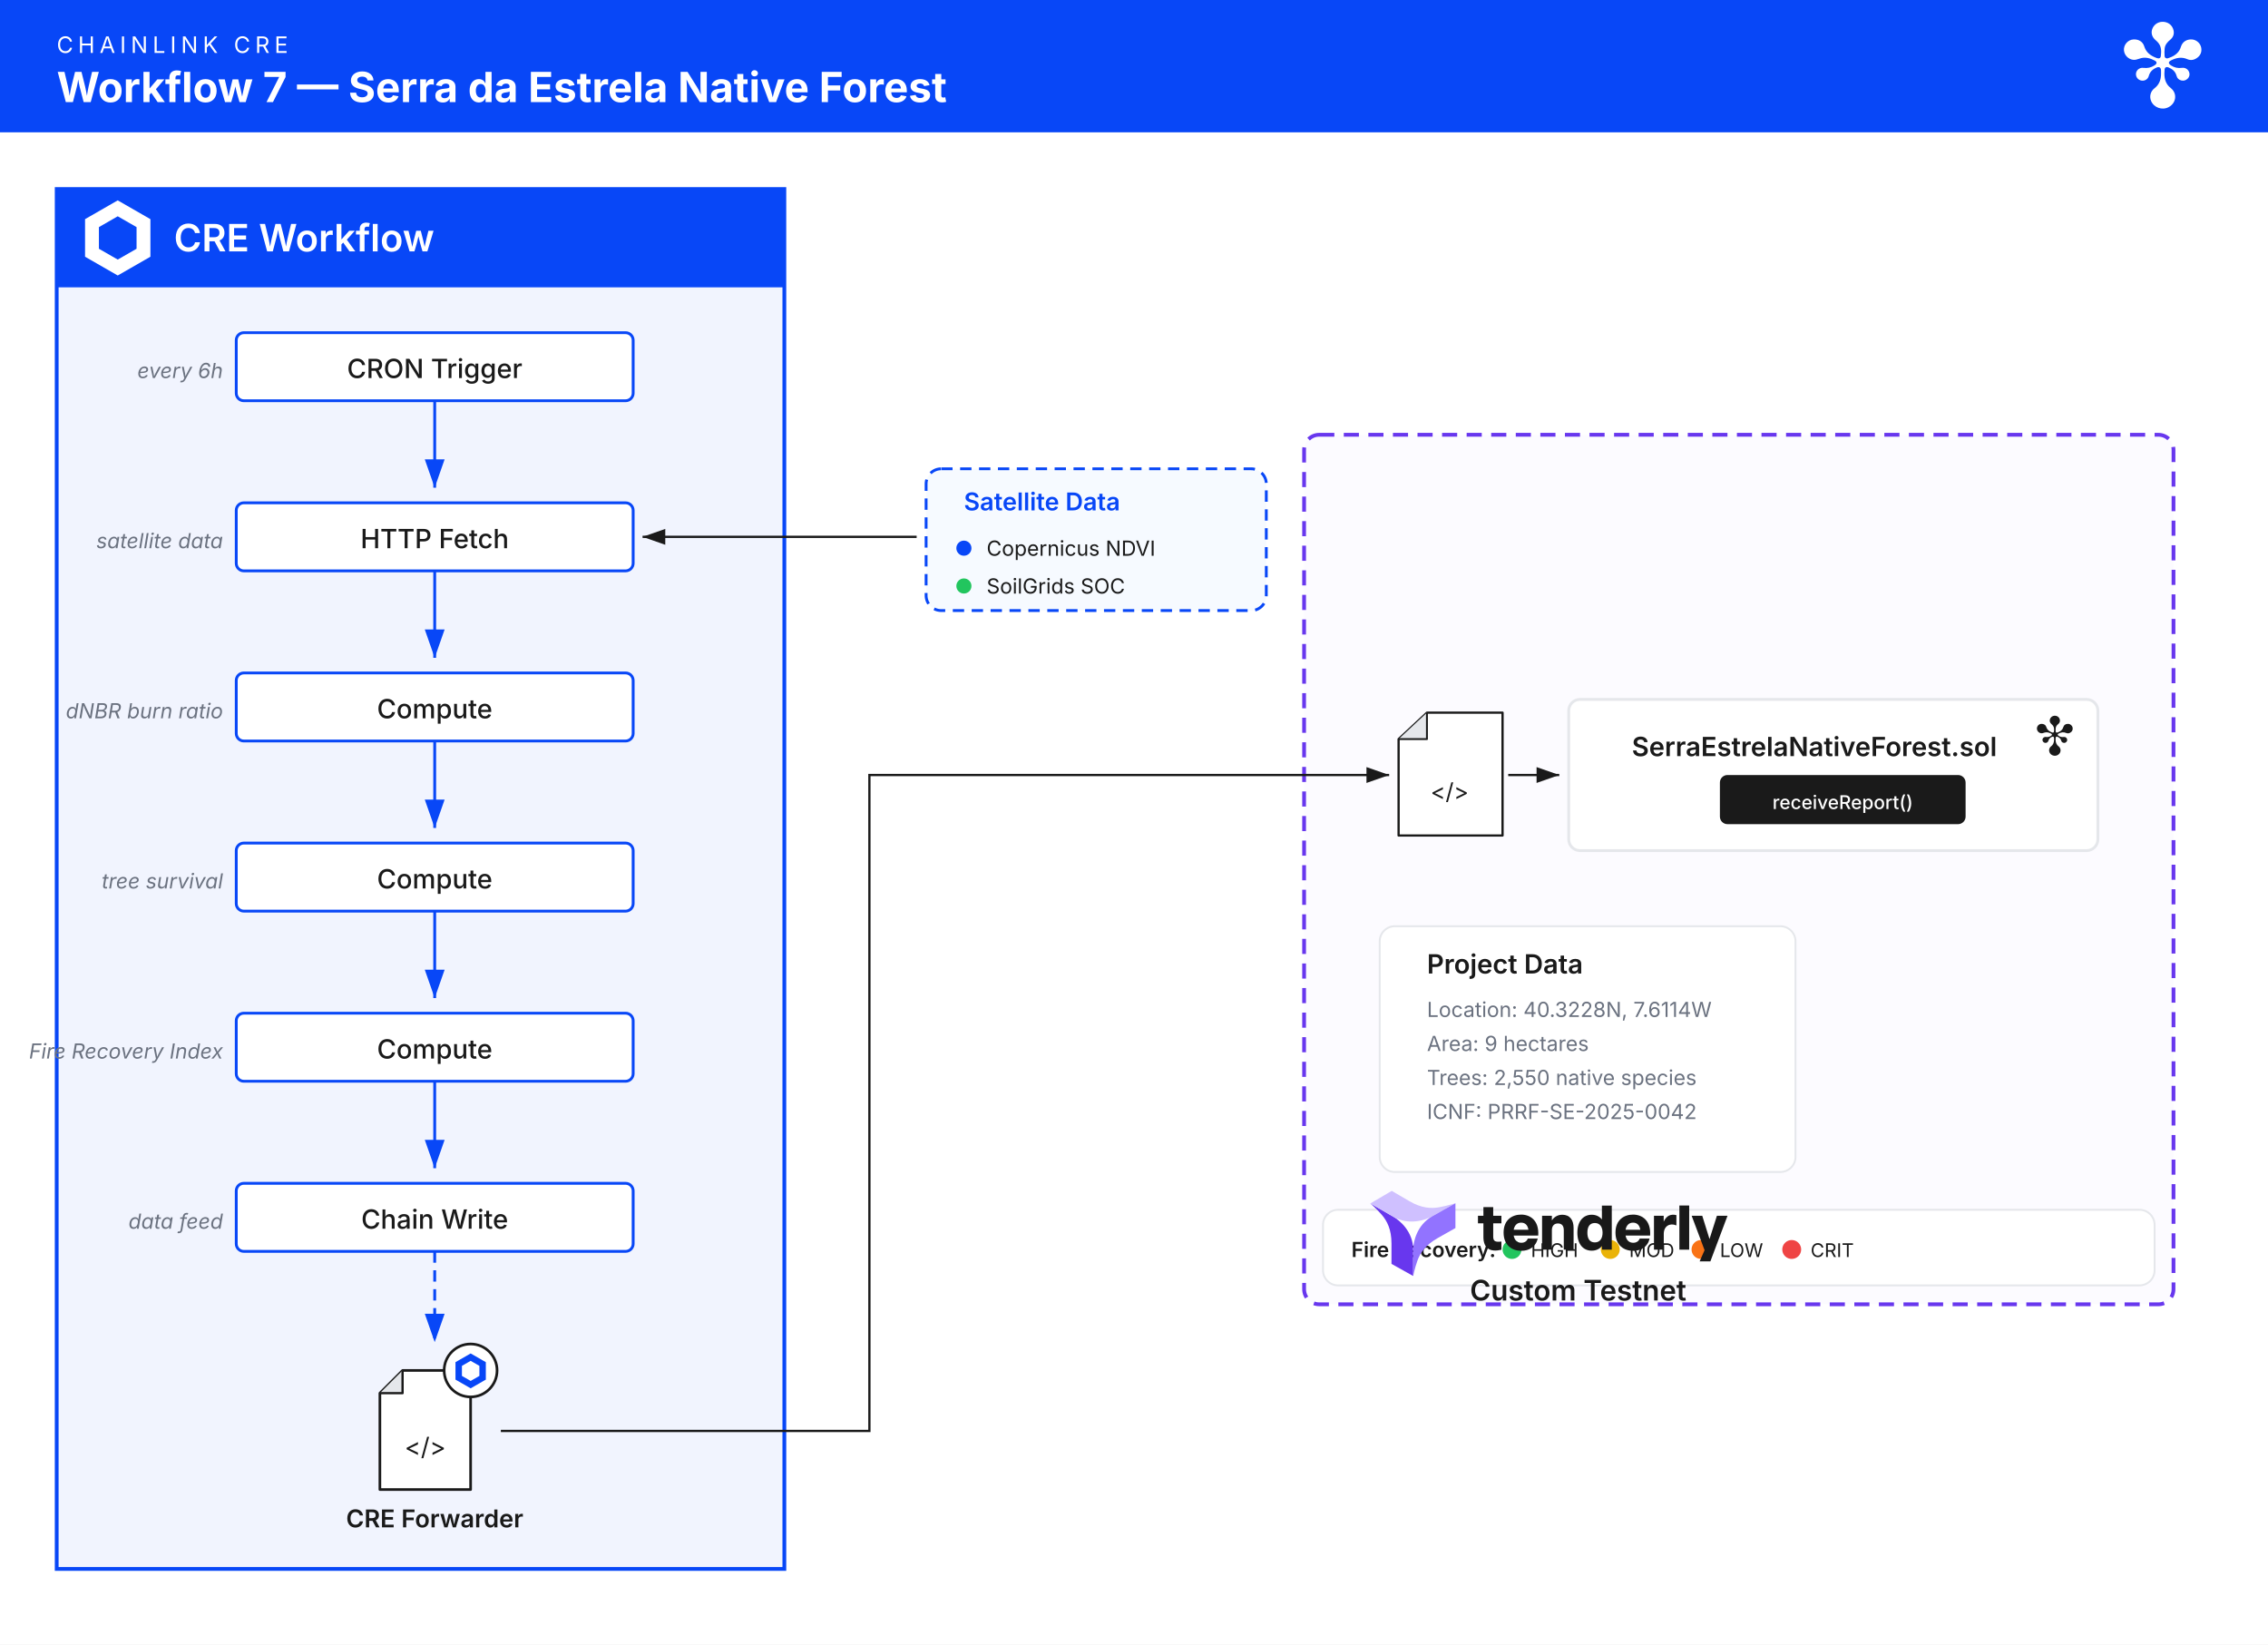
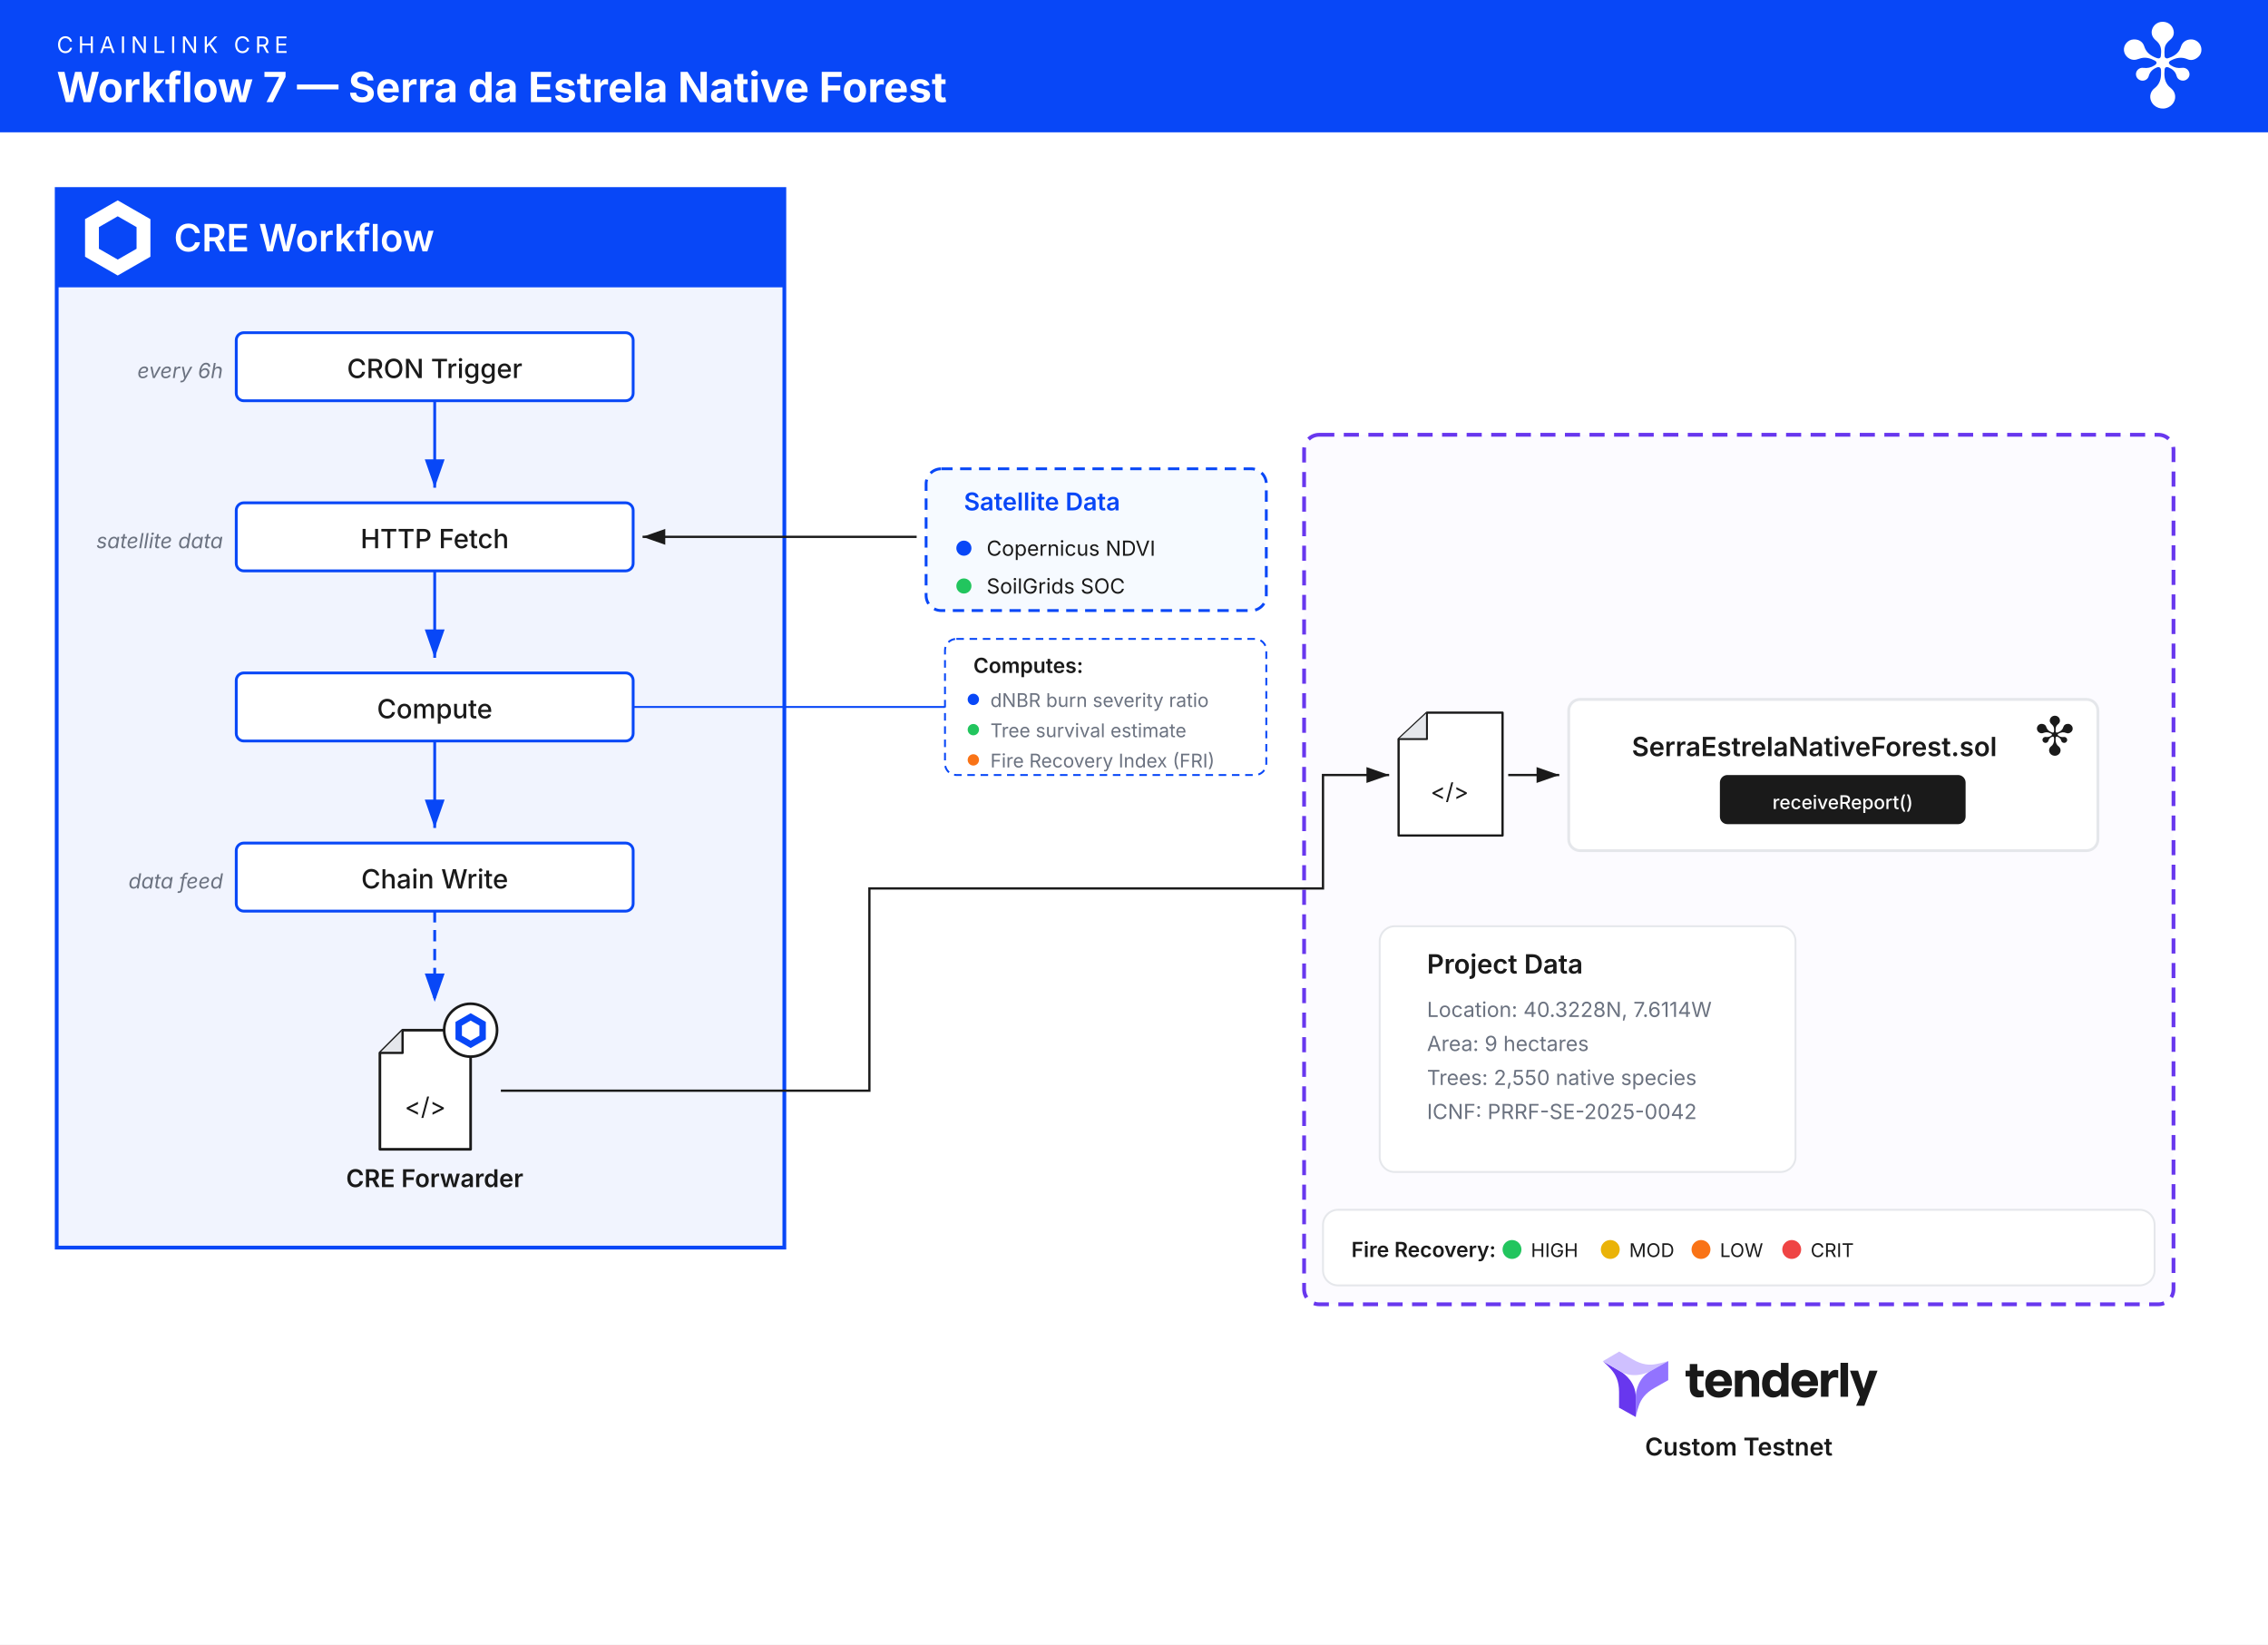
<svg xmlns="http://www.w3.org/2000/svg" viewBox="0 0 1200 870" font-family="Inter, -apple-system, BlinkMacSystemFont, 'Segoe UI', Roboto, sans-serif">
  <defs>
    <marker id="arrowDown" viewBox="0 0 7 10" refX="3.5" refY="10" markerWidth="7" markerHeight="10" orient="0">
      <polygon points="0 0, 7 0, 3.5 10" fill="#0847F7" />
    </marker>
    <marker id="arrowRight" viewBox="0 0 10 7" refX="10" refY="3.5" markerWidth="10" markerHeight="7" orient="0">
      <polygon points="0 0, 10 3.5, 0 7" fill="#1a1a1a" />
    </marker>
    <marker id="arrowLeft" viewBox="0 0 10 7" refX="0" refY="3.5" markerWidth="10" markerHeight="7" orient="0">
      <polygon points="10 0, 0 3.5, 10 7" fill="#1a1a1a" />
    </marker>
  </defs>
  <rect width="1200" height="870" fill="white" />
  <rect x="0" y="0" width="1200" height="70" fill="#0847F7" />
  <g transform="translate(1120,8) scale(0.13)">
    <path d="M212.521,290.475 C216.027,293.578 219.322,296.384 222.522,299.294 C246.724,321.305 240.96,358.669 210.942,374.455 C184.331,388.449 150.494,376.351 139.356,348.861 C132.007,330.722 137.308,309.935 153.289,297.728 C170.754,284.388 178.548,266.484 179.854,245.219 C180.271,238.411 180.149,231.557 179.979,224.731 C179.705,213.7 172.631,208.844 162.526,213.086 C146.624,219.761 134.772,230.16 130.07,247.764 C126.776,260.097 115.278,267.566 103.299,266.71 C90.673,265.808 80.772,257.258 78.396,245.203 C74.986,227.907 90.073,212.085 108.328,214.582 C124.466,216.788 139.076,213.57 152.66,204.883 C153.641,204.256 154.629,203.634 155.57,202.95 C164.246,196.646 163.921,190.079 154.403,185.056 C137.098,175.924 119.01,170.311 99.228,175 C91.991,176.716 85.091,179.956 77.819,181.4 C55.178,185.893 31.9,168.176 29.195,144.855 C26.514,121.743 44.553,100.231 67.715,98.918 C88.774,97.725 105.762,107.864 111.662,126.968 C117.886,147.117 131.129,160.202 149.427,169.064 C154.202,171.377 159.11,173.548 164.162,175.125 C172.452,177.712 178.29,174.86 179.238,166.385 C181.245,148.426 182.133,130.261 170.345,114.623 C167.073,110.283 163.201,106.233 159.001,102.784 C144.014,90.476 138.469,74.398 143.907,57.633 C149.524,40.313 165.616,28.091 183.954,27.216 C207.677,26.085 226.929,40.454 231.304,63.474 C234.074,78.052 228.983,90.655 217.674,100.003 C206.275,109.426 196.693,119.976 194.869,135.052 C193.62,145.379 193.788,155.995 194.494,166.402 C195,173.847 201.257,177.795 208.152,175.582 C226.553,169.676 243.317,160.955 254.171,144.102 C257.272,139.287 259.373,133.68 261.142,128.182 C267.418,108.678 284.019,97.648 305.785,98.943 C324.215,100.039 340.924,114.938 343.78,133.706 C346.135,149.183 341.224,162.575 328.886,172.353 C316.618,182.075 302.077,185.868 287.615,179.463 C264.338,169.154 242.768,173.268 221.385,183.86 C209.066,189.963 208.937,196.89 220.389,204.483 C234.037,213.531 248.823,216.927 265.099,214.558 C276.897,212.841 287.794,218.721 292.972,228.882 C297.972,238.694 296.626,249.795 288.759,258.008 C281.873,265.196 273.244,268.13 263.298,266.019 C252.894,263.811 245.825,257.389 243.249,247.272 C238.615,229.076 225.831,219.109 209.659,212.446 C202.248,209.393 195.445,212.721 194.667,220.562 C192.436,243.052 192.932,265.279 207.353,284.574 C208.844,286.568 210.622,288.347 212.521,290.475z" fill="white" />
  </g>
  <text x="30" y="28" fill="white" font-size="12" font-weight="400" letter-spacing="2.5">CHAINLINK CRE</text>
  <text x="30" y="54" fill="white" font-size="22" font-weight="700">Workflow 7 — Serra da Estrela Native Forest</text>
  <g transform="translate(0,70)">
-     <rect x="30" y="30" width="385" height="730" rx="0" fill="#8AA6F9" fill-opacity="0.12" stroke="#0847F7" stroke-width="2" />
+     <rect x="30" y="30" width="385" height="560" rx="0" fill="#8AA6F9" fill-opacity="0.12" stroke="#0847F7" stroke-width="2" />
    <rect x="30" y="30" width="385" height="52" fill="#0847F7" />
    <g transform="translate(45,36) scale(0.14)">
      <path d="M123.5 0L0 70.973V212.918L123.5 283.89L247 212.918V70.973L123.5 0ZM194.679 182.837L123.523 223.728L52.366 182.837V101.054L123.523 60.162L194.679 101.054V182.837Z" fill="white" />
    </g>
    <text x="92" y="63" fill="white" font-size="20" font-weight="600">CRE Workflow</text>
    <text x="118" y="130" fill="#6B7280" font-size="11" font-style="italic" text-anchor="end">every 6h</text>
    <rect x="125" y="106" width="210" height="36" rx="4" fill="white" stroke="#0847F7" stroke-width="1.5" />
    <text x="230" y="130" text-anchor="middle" fill="#1a1a1a" font-size="14" font-weight="500">CRON Trigger</text>
    <line x1="230" y1="142" x2="230" y2="188" stroke="#0847F7" stroke-width="1.5" marker-end="url(#arrowDown)" />
    <text x="118" y="220" fill="#6B7280" font-size="11" font-style="italic" text-anchor="end">satellite data</text>
    <rect x="125" y="196" width="210" height="36" rx="4" fill="white" stroke="#0847F7" stroke-width="1.5" />
    <text x="230" y="220" text-anchor="middle" fill="#1a1a1a" font-size="14" font-weight="500">HTTP Fetch</text>
    <line x1="230" y1="232" x2="230" y2="278" stroke="#0847F7" stroke-width="1.5" marker-end="url(#arrowDown)" />
-     <text x="118" y="310" fill="#6B7280" font-size="11" font-style="italic" text-anchor="end">dNBR burn ratio</text>
    <rect x="125" y="286" width="210" height="36" rx="4" fill="white" stroke="#0847F7" stroke-width="1.5" />
    <text x="230" y="310" text-anchor="middle" fill="#1a1a1a" font-size="14" font-weight="500">Compute</text>
+     <rect x="500" y="268" width="170" height="72" rx="6" fill="white" stroke="#0847F7" stroke-width="1" stroke-dasharray="4,3" />
+     <line x1="500" y1="304" x2="335" y2="304" stroke="#0847F7" stroke-width="1" />
+     <text x="515" y="286" fill="#1a1a1a" font-size="11" font-weight="600">Computes:</text>
+     <circle cx="515" cy="300" r="3" fill="#0847F7" />
+     <text x="524" y="304" fill="#6B7280" font-size="10">dNBR burn severity ratio</text>
+     <circle cx="515" cy="316" r="3" fill="#22C55E" />
+     <text x="524" y="320" fill="#6B7280" font-size="10">Tree survival estimate</text>
+     <circle cx="515" cy="332" r="3" fill="#F97316" />
+     <text x="524" y="336" fill="#6B7280" font-size="10">Fire Recovery Index (FRI)</text>
    <line x1="230" y1="322" x2="230" y2="368" stroke="#0847F7" stroke-width="1.5" marker-end="url(#arrowDown)" />
-     <text x="118" y="400" fill="#6B7280" font-size="11" font-style="italic" text-anchor="end">tree survival</text>
+     <text x="118" y="400" fill="#6B7280" font-size="11" font-style="italic" text-anchor="end">data feed</text>
    <rect x="125" y="376" width="210" height="36" rx="4" fill="white" stroke="#0847F7" stroke-width="1.5" />
-     <text x="230" y="400" text-anchor="middle" fill="#1a1a1a" font-size="14" font-weight="500">Compute</text>
-     <line x1="230" y1="412" x2="230" y2="458" stroke="#0847F7" stroke-width="1.5" marker-end="url(#arrowDown)" />
-     <text x="118" y="490" fill="#6B7280" font-size="11" font-style="italic" text-anchor="end">Fire Recovery Index</text>
-     <rect x="125" y="466" width="210" height="36" rx="4" fill="white" stroke="#0847F7" stroke-width="1.5" />
-     <text x="230" y="490" text-anchor="middle" fill="#1a1a1a" font-size="14" font-weight="500">Compute</text>
-     <line x1="230" y1="502" x2="230" y2="548" stroke="#0847F7" stroke-width="1.5" marker-end="url(#arrowDown)" />
-     <text x="118" y="580" fill="#6B7280" font-size="11" font-style="italic" text-anchor="end">data feed</text>
-     <rect x="125" y="556" width="210" height="36" rx="4" fill="white" stroke="#0847F7" stroke-width="1.5" />
-     <text x="230" y="580" text-anchor="middle" fill="#1a1a1a" font-size="14" font-weight="500">Chain Write</text>
-     <line x1="230" y1="592" x2="230" y2="640" stroke="#0847F7" stroke-width="1.5" stroke-dasharray="6,4" marker-end="url(#arrowDown)" />
-     <path d="M213,655 L249,655 L249,718 L201,718 L201,667 Z" fill="white" stroke="#1a1a1a" stroke-width="1.4" stroke-linejoin="round" />
-     <path d="M201,667 L213,667 L213,655" fill="#e5e7eb" stroke="#1a1a1a" stroke-width="1.2" stroke-linejoin="round" />
-     <text x="225" y="700" text-anchor="middle" fill="#1a1a1a" font-size="13">&lt;/&gt;</text>
-     <circle cx="249" cy="655" r="14" fill="white" stroke="#1a1a1a" stroke-width="1.4" />
-     <g transform="translate(241,646) scale(0.065)">
+     <text x="230" y="400" text-anchor="middle" fill="#1a1a1a" font-size="14" font-weight="500">Chain Write</text>
+     <line x1="230" y1="412" x2="230" y2="460" stroke="#0847F7" stroke-width="1.5" stroke-dasharray="6,4" marker-end="url(#arrowDown)" />
+     <path d="M213,475 L249,475 L249,538 L201,538 L201,487 Z" fill="white" stroke="#1a1a1a" stroke-width="1.4" stroke-linejoin="round" />
+     <path d="M201,487 L213,487 L213,475" fill="#e5e7eb" stroke="#1a1a1a" stroke-width="1.2" stroke-linejoin="round" />
+     <text x="225" y="520" text-anchor="middle" fill="#1a1a1a" font-size="13">&lt;/&gt;</text>
+     <circle cx="249" cy="475" r="14" fill="white" stroke="#1a1a1a" stroke-width="1.4" />
+     <g transform="translate(241,466) scale(0.065)">
      <path d="M123.5 0L0 70.973V212.918L123.5 283.89L247 212.918V70.973L123.5 0ZM194.679 182.837L123.523 223.728L52.366 182.837V101.054L123.523 60.162L194.679 101.054V182.837Z" fill="#0847F7" />
    </g>
-     <text x="230" y="738" text-anchor="middle" fill="#1a1a1a" font-size="13" font-weight="600">CRE Forwarder</text>
+     <text x="230" y="558" text-anchor="middle" fill="#1a1a1a" font-size="13" font-weight="600">CRE Forwarder</text>
    <rect x="490" y="178" width="180" height="75" rx="8" fill="#EFF6FF" fill-opacity="0.5" stroke="#0847F7" stroke-width="1.5" stroke-dasharray="6,4" />
    <text x="510" y="200" fill="#0847F7" font-size="13" font-weight="600">Satellite Data</text>
    <circle cx="510" cy="220" r="4" fill="#0847F7" />
    <text x="522" y="224" fill="#1a1a1a" font-size="11">Copernicus NDVI</text>
    <circle cx="510" cy="240" r="4" fill="#22C55E" />
    <text x="522" y="244" fill="#1a1a1a" font-size="11">SoilGrids SOC</text>
    <rect x="690" y="160" width="460" height="460" rx="8" fill="#F5F3FF" fill-opacity="0.35" stroke="#6837EE" stroke-width="2" stroke-dasharray="8,5" />
    <rect x="830" y="300" width="280" height="80" rx="6" fill="white" stroke="#e5e7eb" stroke-width="1.5" />
    <text x="960" y="330" text-anchor="middle" fill="#1a1a1a" font-size="14" font-weight="600">SerraEstrelaNativeForest.sol</text>
    <g transform="translate(1076,307) scale(0.06)">
      <path d="M212.521,290.475 C216.027,293.578 219.322,296.384 222.522,299.294 C246.724,321.305 240.96,358.669 210.942,374.455 C184.331,388.449 150.494,376.351 139.356,348.861 C132.007,330.722 137.308,309.935 153.289,297.728 C170.754,284.388 178.548,266.484 179.854,245.219 C180.271,238.411 180.149,231.557 179.979,224.731 C179.705,213.7 172.631,208.844 162.526,213.086 C146.624,219.761 134.772,230.16 130.07,247.764 C126.776,260.097 115.278,267.566 103.299,266.71 C90.673,265.808 80.772,257.258 78.396,245.203 C74.986,227.907 90.073,212.085 108.328,214.582 C124.466,216.788 139.076,213.57 152.66,204.883 C153.641,204.256 154.629,203.634 155.57,202.95 C164.246,196.646 163.921,190.079 154.403,185.056 C137.098,175.924 119.01,170.311 99.228,175 C91.991,176.716 85.091,179.956 77.819,181.4 C55.178,185.893 31.9,168.176 29.195,144.855 C26.514,121.743 44.553,100.231 67.715,98.918 C88.774,97.725 105.762,107.864 111.662,126.968 C117.886,147.117 131.129,160.202 149.427,169.064 C154.202,171.377 159.11,173.548 164.162,175.125 C172.452,177.712 178.29,174.86 179.238,166.385 C181.245,148.426 182.133,130.261 170.345,114.623 C167.073,110.283 163.201,106.233 159.001,102.784 C144.014,90.476 138.469,74.398 143.907,57.633 C149.524,40.313 165.616,28.091 183.954,27.216 C207.677,26.085 226.929,40.454 231.304,63.474 C234.074,78.052 228.983,90.655 217.674,100.003 C206.275,109.426 196.693,119.976 194.869,135.052 C193.62,145.379 193.788,155.995 194.494,166.402 C195,173.847 201.257,177.795 208.152,175.582 C226.553,169.676 243.317,160.955 254.171,144.102 C257.272,139.287 259.373,133.68 261.142,128.182 C267.418,108.678 284.019,97.648 305.785,98.943 C324.215,100.039 340.924,114.938 343.78,133.706 C346.135,149.183 341.224,162.575 328.886,172.353 C316.618,182.075 302.077,185.868 287.615,179.463 C264.338,169.154 242.768,173.268 221.385,183.86 C209.066,189.963 208.937,196.89 220.389,204.483 C234.037,213.531 248.823,216.927 265.099,214.558 C276.897,212.841 287.794,218.721 292.972,228.882 C297.972,238.694 296.626,249.795 288.759,258.008 C281.873,265.196 273.244,268.13 263.298,266.019 C252.894,263.811 245.825,257.389 243.249,247.272 C238.615,229.076 225.831,219.109 209.659,212.446 C202.248,209.393 195.445,212.721 194.667,220.562 C192.436,243.052 192.932,265.279 207.353,284.574 C208.844,286.568 210.622,288.347 212.521,290.475z" fill="#1a1a1a" />
    </g>
    <rect x="910" y="340" width="130" height="26" rx="4" fill="#1a1a1a" />
    <text x="975" y="358" text-anchor="middle" fill="white" font-size="10" font-weight="500">receiveReport()</text>
    <path d="M755,307 L795,307 L795,372 L740,372 L740,321 Z" fill="white" stroke="#1a1a1a" stroke-width="1.2" stroke-linejoin="round" />
    <path d="M740,321 L755,321 L755,307" fill="#e5e7eb" stroke="#1a1a1a" stroke-width="1.0" stroke-linejoin="round" />
    <text x="767" y="353" text-anchor="middle" fill="#1a1a1a" font-size="12">&lt;/&gt;</text>
    <line x1="798" y1="340" x2="825" y2="340" stroke="#1a1a1a" stroke-width="1.2" marker-end="url(#arrowRight)" />
    <rect x="730" y="420" width="220" height="130" rx="8" fill="white" stroke="#e5e7eb" stroke-width="1" />
    <text x="755" y="445" fill="#1a1a1a" font-size="14" font-weight="600">Project Data</text>
    <text x="755" y="468" fill="#6B7280" font-size="11">Location: 40.3228N, 7.6114W</text>
    <text x="755" y="486" fill="#6B7280" font-size="11">Area: 9 hectares</text>
    <text x="755" y="504" fill="#6B7280" font-size="11">Trees: 2,550 native species</text>
    <text x="755" y="522" fill="#6B7280" font-size="11">ICNF: PRRF-SE-2025-0042</text>
    <rect x="700" y="570" width="440" height="40" rx="8" fill="white" stroke="#e5e7eb" stroke-width="1" />
    <text x="715" y="595" fill="#1a1a1a" font-size="11" font-weight="600">Fire Recovery:</text>
    <circle cx="800" cy="591" r="5" fill="#22C55E" />
    <text x="810" y="595" fill="#1a1a1a" font-size="10">HIGH</text>
    <circle cx="852" cy="591" r="5" fill="#EAB308" />
    <text x="862" y="595" fill="#1a1a1a" font-size="10">MOD</text>
    <circle cx="900" cy="591" r="5" fill="#F97316" />
    <text x="910" y="595" fill="#1a1a1a" font-size="10">LOW</text>
    <circle cx="948" cy="591" r="5" fill="#EF4444" />
    <text x="958" y="595" fill="#1a1a1a" font-size="10">CRIT</text>
    <path d="M485,214 L340,214" fill="none" stroke="#1a1a1a" stroke-width="1.2" marker-end="url(#arrowLeft)" />
-     <path d="M265,687 L460,687 L460,340 L735,340" fill="none" stroke="#1a1a1a" stroke-width="1.2" marker-end="url(#arrowRight)" />
-     <g transform="translate(725,560) scale(0.13)">
+     <path d="M265,507 L460,507 L460,400 L700,400 L700,340 L735,340" fill="none" stroke="#1a1a1a" stroke-width="1.2" marker-end="url(#arrowRight)" />
+     <g transform="translate(848,645) scale(0.1)">
      <path d="M174.71,239.01v107.34l-88.28-49.28v-83.15c-.03-56.72-17.73-91.51-40.1-117.23C23.97,70.98.32,51.19.32,51.19l93.59,54.04c26.71,15.31,80.77,61.1,80.8,133.78Z" fill="#6837ee" />
      <path d="M93.91,105.24L.32,51.19,87.5,0l71.97,41.94c49.1,28.58,88.15,30.89,121.69,24.59,33.53-6.3,65.51-16.16,65.51-16.16l-94.15,52.91c-26.72,15.29-95.69,38.59-158.61,1.96Z" fill="#cfc0ff" />
      <path d="M252.52,103.27l94.15-52.91v100.92l-72.52,40.99c-49.45,27.98-71.07,60.5-82.47,92.59-11.4,32.08-16.97,61.49-16.97,61.49v-107.34c.18-30.73,14.44-99.88,77.81-135.74Z" fill="#9273ff" />
      <path d="M533.85,131.95h-33.4v53.79c0,18.62,7.39,23.64,33.4,20.39v33.4c-45.22,10.93-73.29-5.02-73.29-51.72v-55.86h-22.17v-30.74h22.17v-35.17h39.9v35.17h33.4v30.74Z" fill="#191919" />
      <path d="M683.68,181.89h-99.89c2.95,16.25,12.12,29.26,31.03,29.26,15.37,0,23.05-8.27,26.6-17.14h40.19c-7.68,33.99-35.17,49.95-67.09,49.95-36.35,0-71.82-21.57-71.82-74.18s35.76-73.29,71.52-73.29,73.59,22.76,69.45,85.41ZM583.79,158.25h59.99c-2.95-18.03-12.41-28.96-29.85-28.96s-27.19,12.41-30.14,28.96Z" fill="#191919" />
      <path d="M827.6,150.27v88.96h-39.9v-79.21c0-17.73-7.98-27.49-23.94-27.49s-24.53,10.93-24.53,27.49v79.21h-39.9V101.21h39.9v18.91c5.61-9.16,19.5-23.05,42.26-23.05,30.74,0,46.1,20.98,46.1,53.2Z" fill="#191919" />
      <path d="M942.85,59.83h40.19v179.39h-39.9v-15.07c-9.46,12.12-24.23,19.21-41.67,19.21-33.99,0-58.52-25.71-58.52-73s24.53-73.29,58.52-73.29c17.44,0,31.92,7.09,41.38,19.21v-56.45ZM945.51,170.37c0-21.87-9.46-39.6-31.33-39.6s-30.44,16.26-30.44,39.6,8.87,39.31,30.44,39.31,31.33-17.44,31.33-39.31Z" fill="#191919" />
      <path d="M1139.08,181.89h-99.89c2.95,16.25,12.12,29.26,31.03,29.26,15.37,0,23.05-8.27,26.6-17.14h40.19c-7.68,33.99-35.17,49.95-67.09,49.95-36.35,0-71.82-21.57-71.82-74.18s35.76-73.29,71.52-73.29,73.59,22.76,69.45,85.41ZM1039.19,158.25h59.99c-2.95-18.03-12.41-28.96-29.85-28.96s-27.19,12.41-30.14,28.96Z" fill="#191919" />
      <path d="M1194.33,125.15c11.23-23.64,27.19-31.92,51.72-26.6v41.67h-1.18c-25.12-10.64-50.24,2.66-50.24,34.87v64.13h-39.9V101.21h39.6v23.94Z" fill="#191919" />
      <path d="M1258.16,239.23V59.54h39.9v179.69h-39.9Z" fill="#191919" />
      <path d="M1410.95,101.21h43.15l-69.75,185.6h-43.74l20.1-45.51-52.61-140.08h43.15l29.55,94.87,30.14-94.87Z" fill="#191919" />
    </g>
-     <text x="835" y="618" text-anchor="middle" fill="#191919" font-size="15" font-weight="600">Custom Testnet</text>
+     <text x="920" y="700" text-anchor="middle" fill="#191919" font-size="13" font-weight="600">Custom Testnet</text>
  </g>
</svg>
